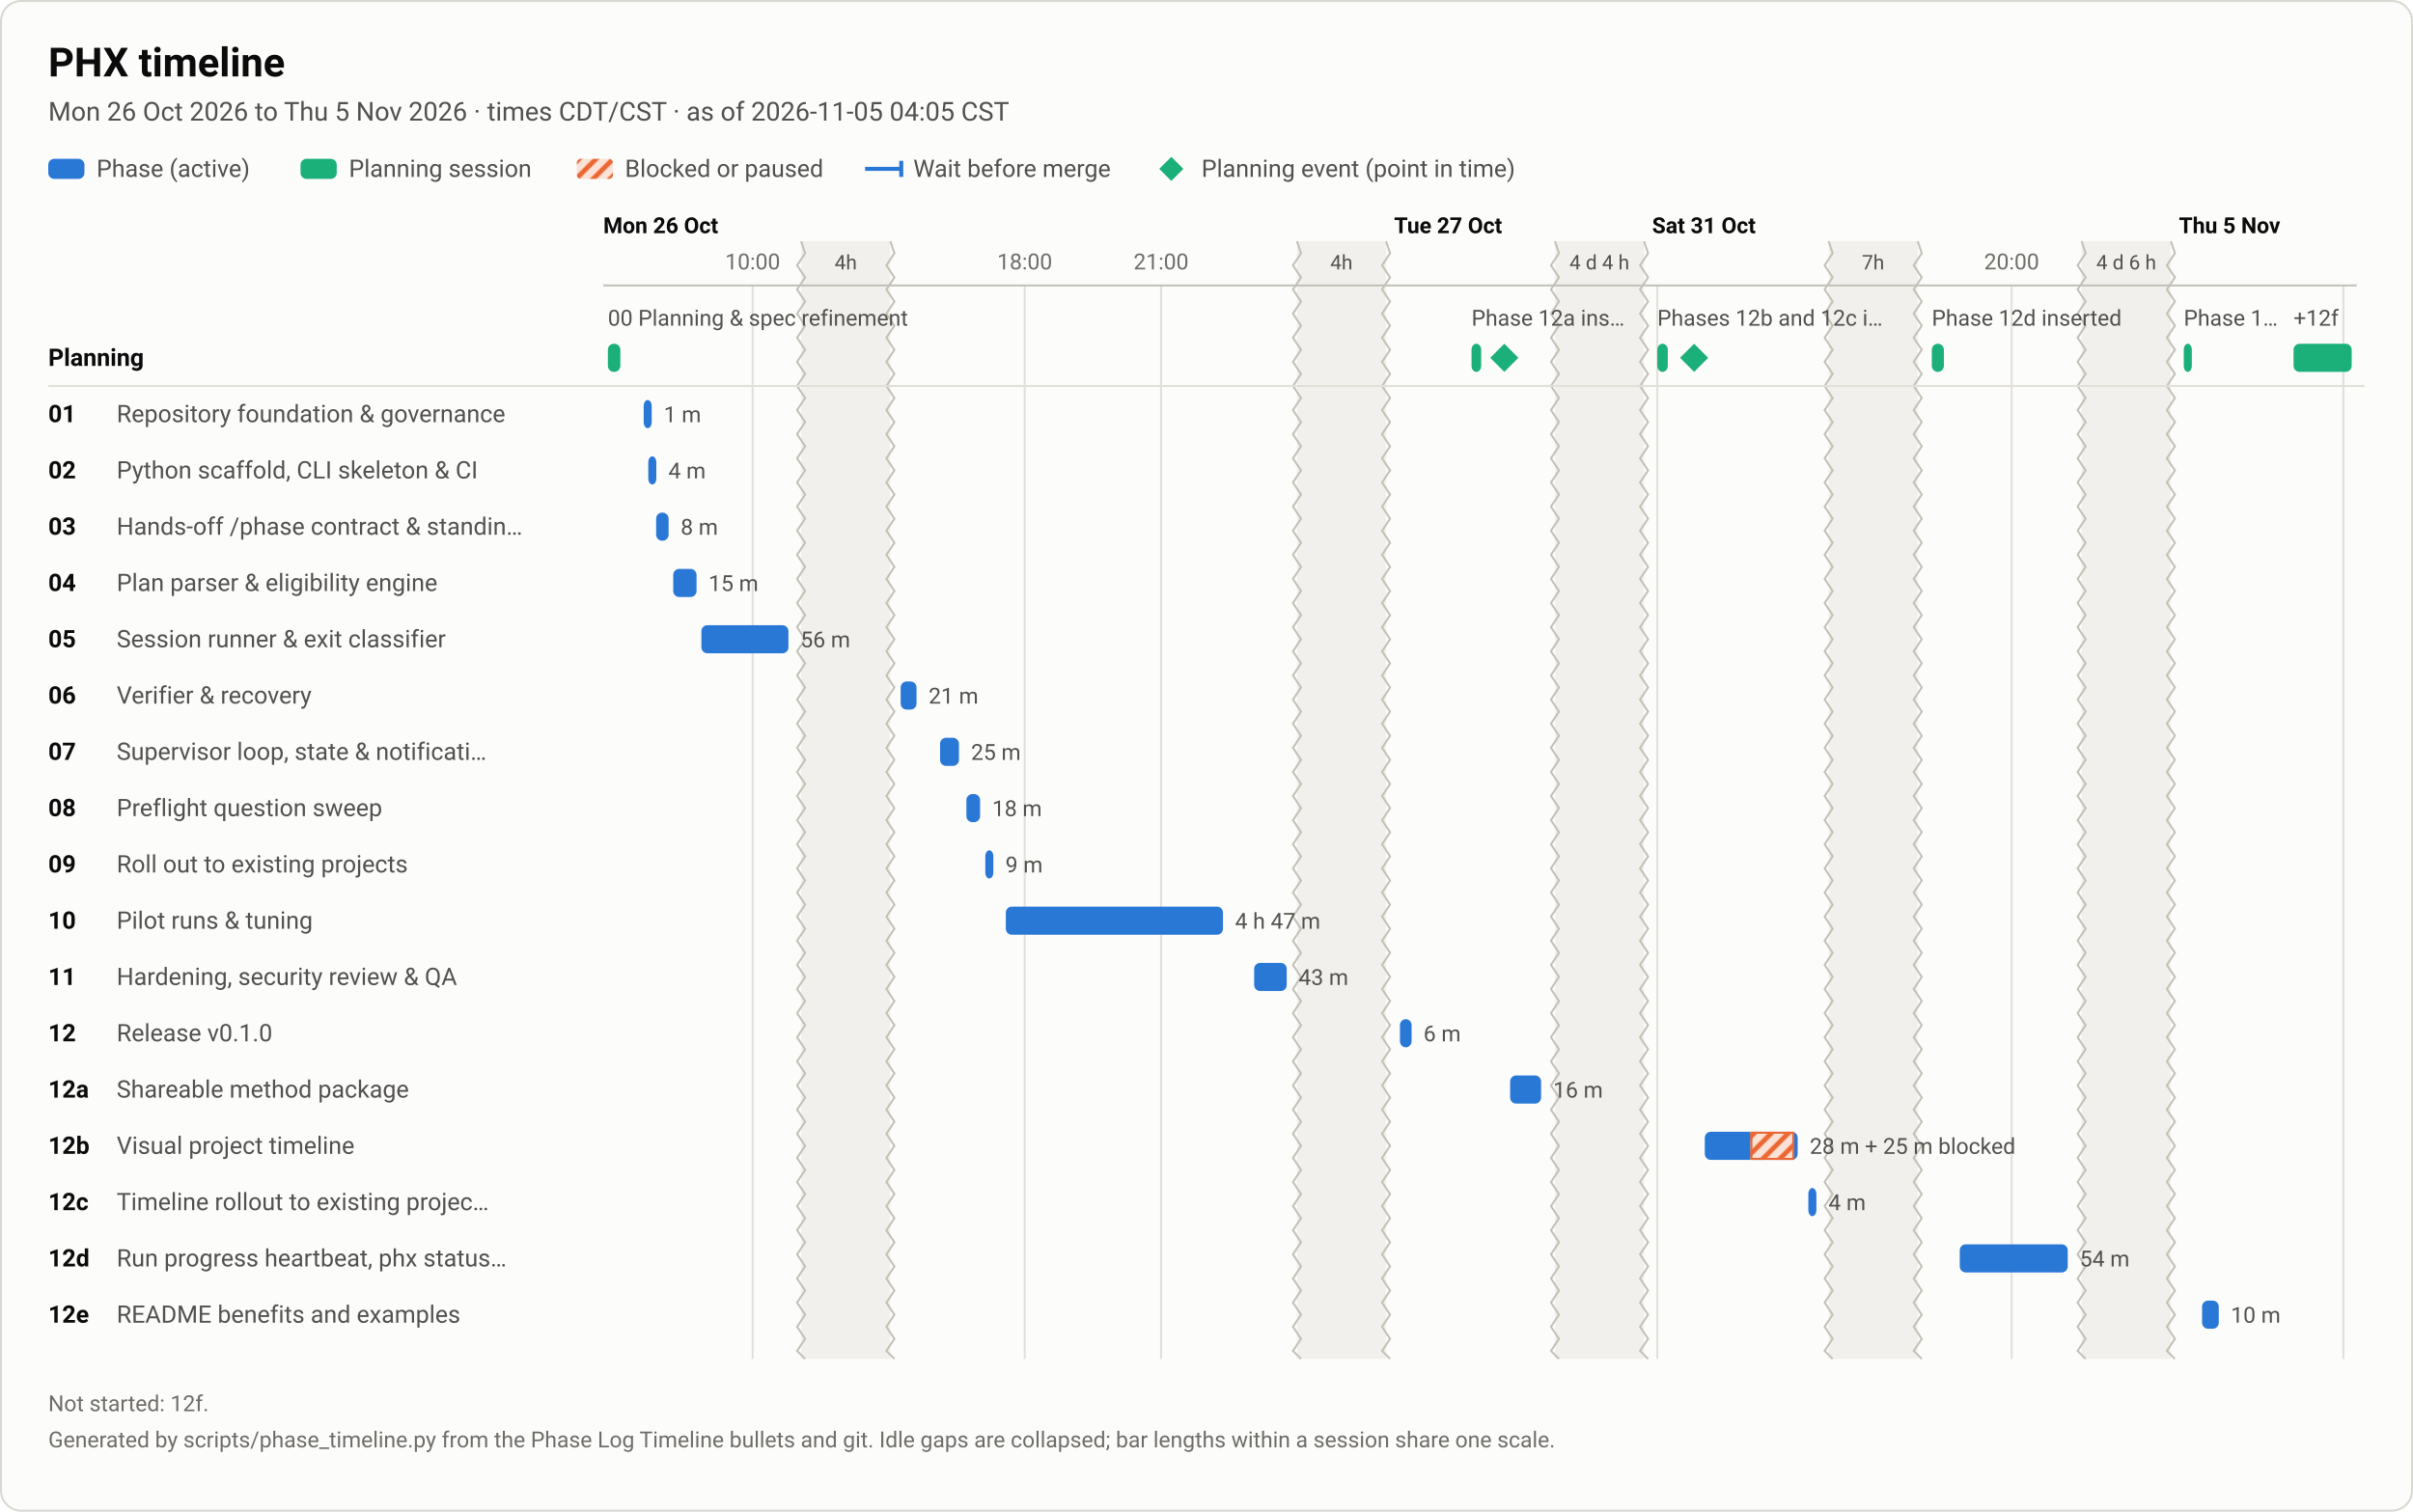
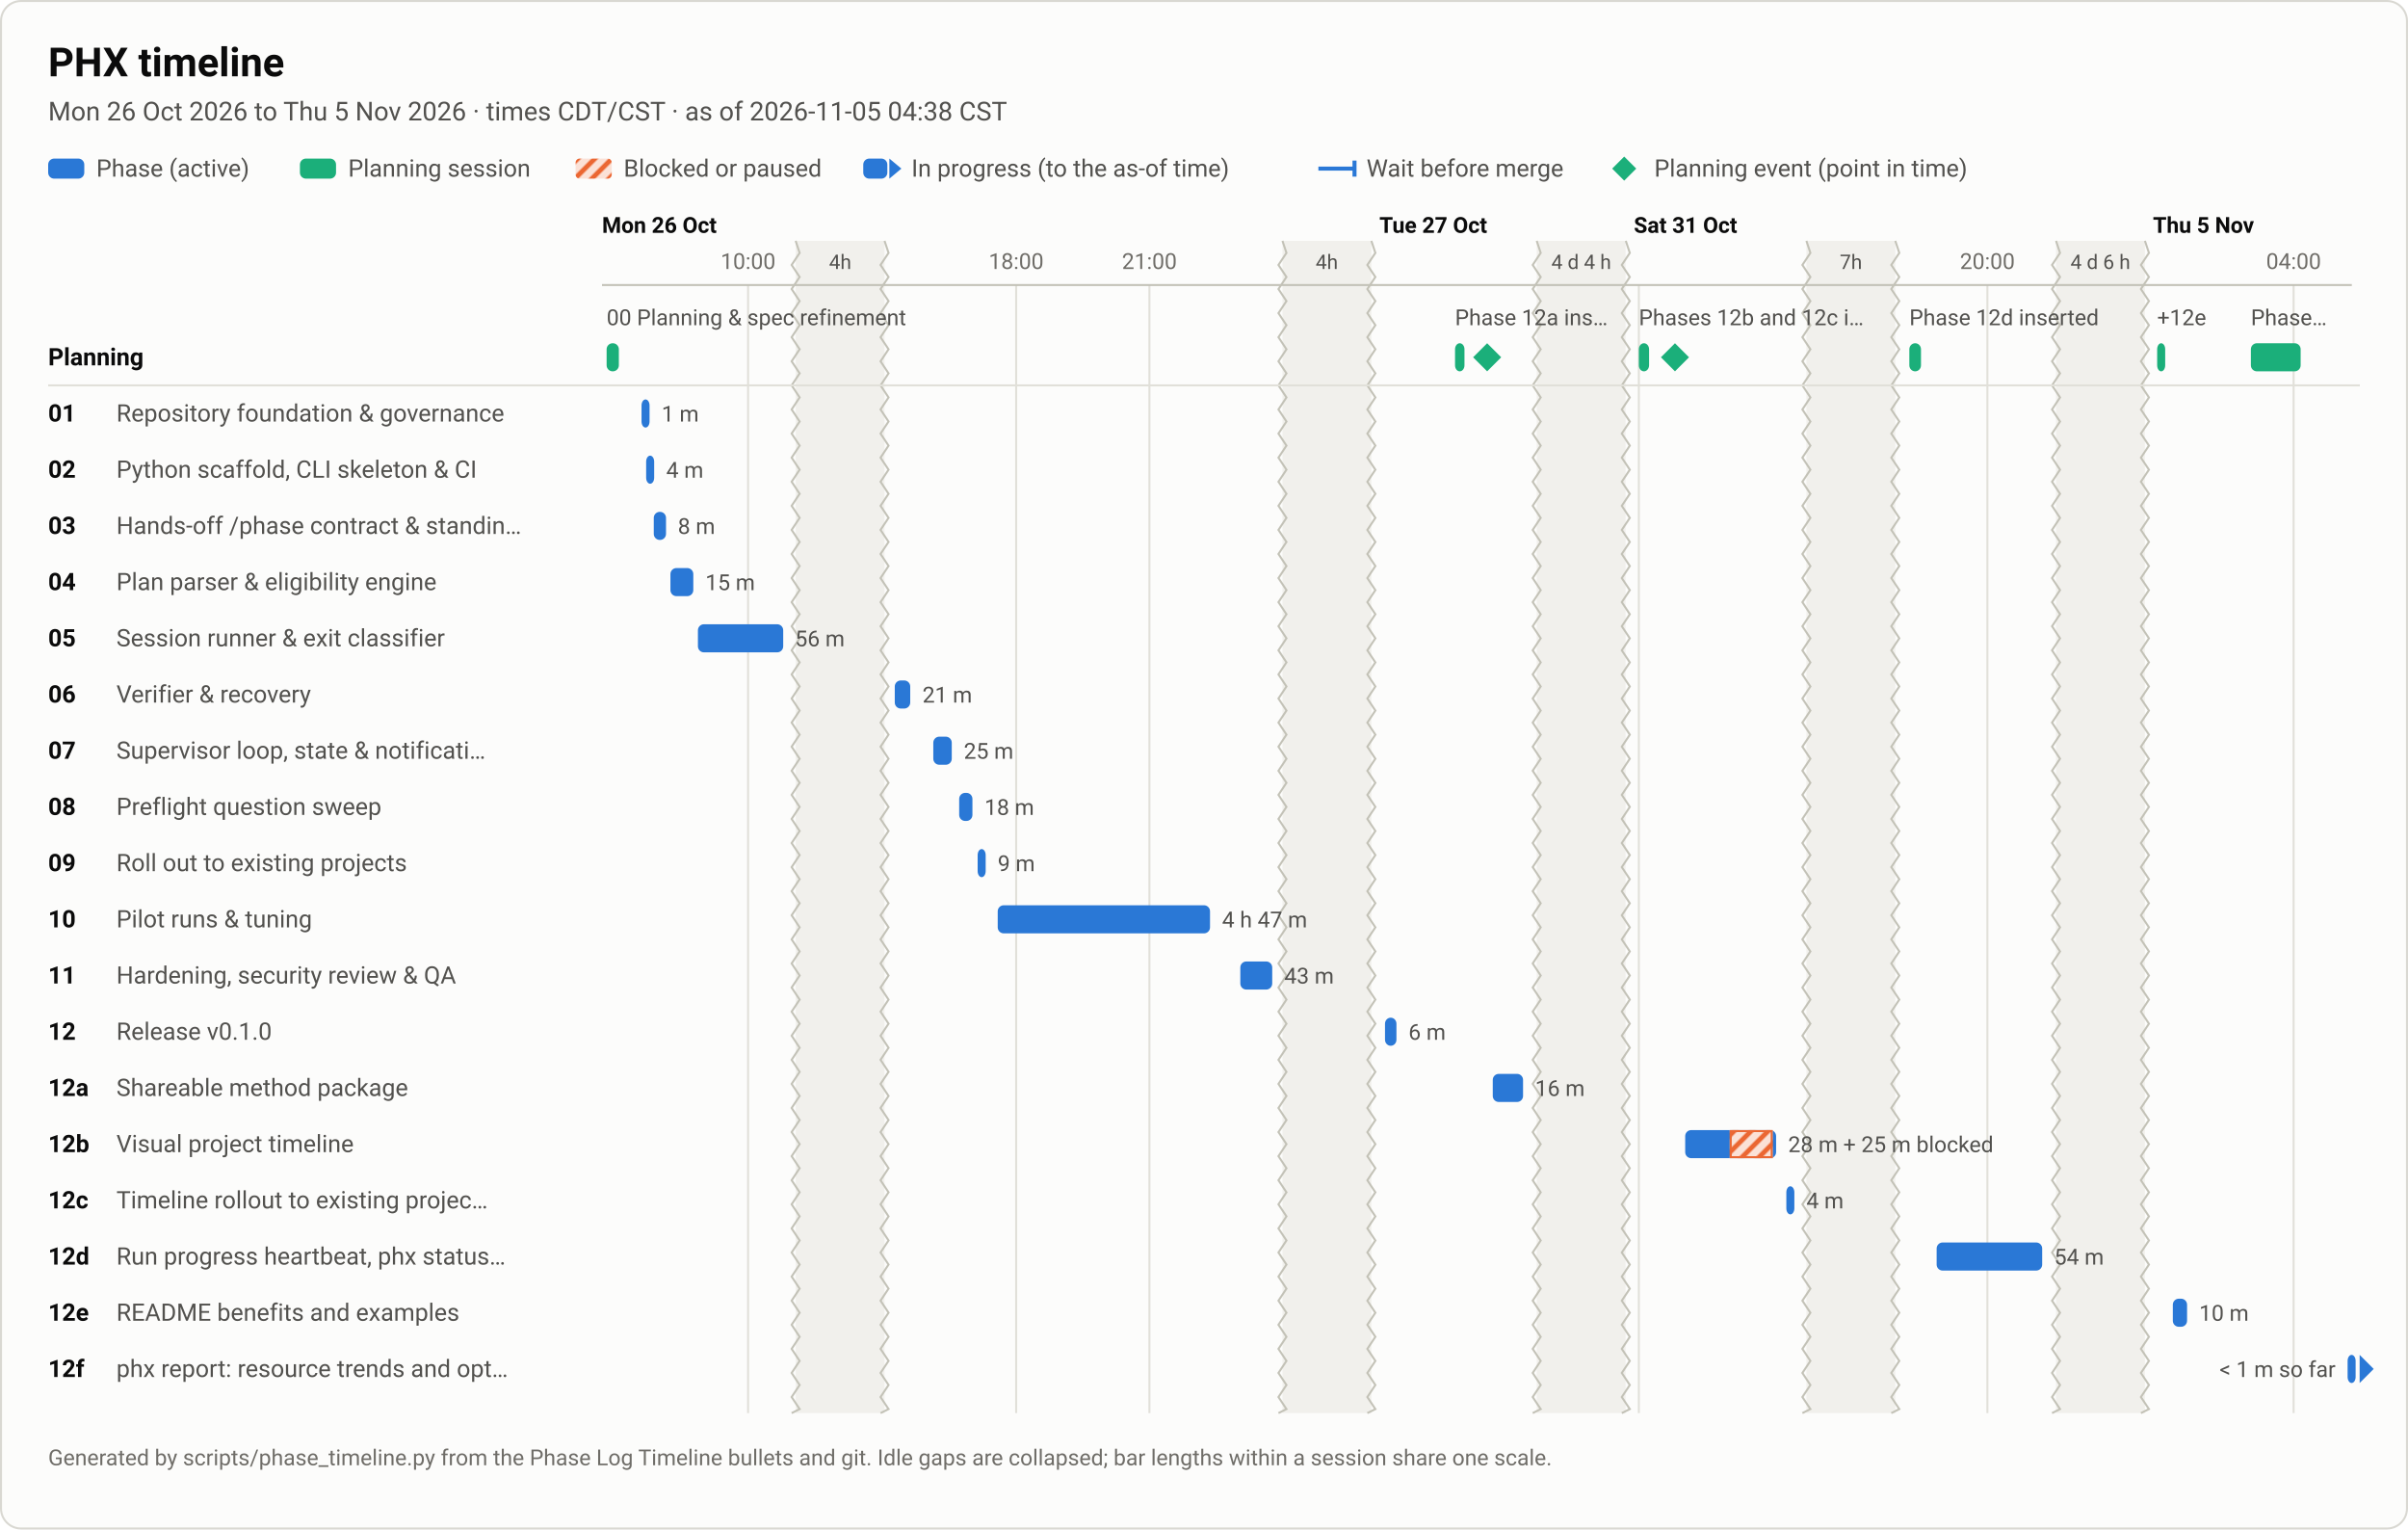
- <svg xmlns="http://www.w3.org/2000/svg" width="1200" height="752" viewBox="0 0 1200 752" role="img" aria-labelledby="tl-title tl-desc" font-family="system-ui, -apple-system, &quot;Segoe UI&quot;, Roboto, sans-serif" data-timeline-format="1">
+ <svg xmlns="http://www.w3.org/2000/svg" width="1200" height="762" viewBox="0 0 1200 762" role="img" aria-labelledby="tl-title tl-desc" font-family="system-ui, -apple-system, &quot;Segoe UI&quot;, Roboto, sans-serif" data-timeline-format="1">
  <style>.card{fill:#fcfcfb;stroke:#d9d8d2}.t1{fill:#0b0b0b}.t2{fill:#52514e}.t3{fill:#6f6d68}.grid{stroke:#e1e0d9}.axis{stroke:#c3c2b7}.brk{fill:#f1f0ec}.brke{stroke:#c3c2b7;fill:none}.ph{fill:#2a78d6}.pl{fill:#1baf7a}.tail{stroke:#2a78d6}.tailpl{stroke:#1baf7a}.hb{fill:#fbe1d6}.hl{stroke:#eb6834}.wo{stroke:#eb6834;fill:none}.ap{stroke:#0b0b0b;fill:none}.sep{stroke:#e1e0d9}text{font-variant-numeric:tabular-nums}@media (prefers-color-scheme: dark){.card{fill:#1a1a19;stroke:#3a3a37}.t1{fill:#f0efec}.t2{fill:#c3c2b7}.t3{fill:#a3a19a}.grid{stroke:#2c2c2a}.axis{stroke:#4a4a46}.brk{fill:#262624}.brke{stroke:#4a4a46;fill:none}.ph{fill:#3987e5}.pl{fill:#199e70}.tail{stroke:#3987e5}.tailpl{stroke:#199e70}.hb{fill:#4a2a1c}.hl{stroke:#d95926}.wo{stroke:#d95926;fill:none}.ap{stroke:#f0efec;fill:none}.sep{stroke:#2c2c2a}}</style>
  <defs>
    <pattern id="tl-hatch" patternUnits="userSpaceOnUse" width="6" height="6" patternTransform="rotate(45)">
      <rect class="hb" width="6" height="6" />
      <line class="hl" x1="1.5" y1="0" x2="1.5" y2="6" stroke-width="2.4" />
    </pattern>
  </defs>
-   <rect class="card" x="0.5" y="0.5" width="1199" height="751" rx="10" />
+   <rect class="card" x="0.5" y="0.5" width="1199" height="761" rx="10" />
  <text class="t1" x="24" y="38" font-size="20" font-weight="600">PHX timeline</text>
-   <text class="t2" x="24" y="60" font-size="13">Mon 26 Oct 2026 to Thu 5 Nov 2026 · times CDT/CST · as of 2026-11-05 04:05 CST</text>
+   <text class="t2" x="24" y="60" font-size="13">Mon 26 Oct 2026 to Thu 5 Nov 2026 · times CDT/CST · as of 2026-11-05 04:38 CST</text>
  <rect class="ph" x="24.0" y="79" width="18" height="10" rx="3" />
  <text class="t2" x="48" y="88" font-size="12">Phase (active)</text>
  <rect class="pl" x="149.462" y="79" width="18" height="10" rx="3" />
  <text class="t2" x="173.5" y="88" font-size="12">Planning session</text>
  <rect fill="url(#tl-hatch)" x="286.848" y="79" width="18" height="10" rx="2" />
  <text class="t2" x="310.8" y="88" font-size="12">Blocked or paused</text>
-   <line class="tail" x1="430.195" x2="448.195" y1="84" y2="84" stroke-width="2" />
-   <line class="tail" x1="448.195" x2="448.195" y1="80" y2="88" stroke-width="2" />
-   <text class="t2" x="454.2" y="88" font-size="12">Wait before merge</text>
-   <path class="pl" d="M582.5 78l6 6l-6 6l-6-6z" />
-   <text class="t2" x="597.5" y="88" font-size="12">Planning event (point in time)</text>
+   <rect class="ph" x="430.195" y="79" width="12" height="10" rx="3" />
+   <path class="ph" d="M443.2 79l6 5l-6 5z" />
+   <text class="t2" x="454.2" y="88" font-size="12">In progress (to the as-of time)</text>
+   <line class="tail" x1="657.005" x2="675.005" y1="84" y2="84" stroke-width="2" />
+   <line class="tail" x1="675.005" x2="675.005" y1="80" y2="88" stroke-width="2" />
+   <text class="t2" x="681" y="88" font-size="12">Wait before merge</text>
+   <path class="pl" d="M809.4 78l6 6l-6 6l-6-6z" />
+   <text class="t2" x="824.4" y="88" font-size="12">Planning event (point in time)</text>
  <text class="t1" x="300" y="116" font-size="11" font-weight="600">Mon 26 Oct</text>
-   <line class="grid" x1="374.3" x2="374.3" y1="142" y2="676" stroke-width="1" />
-   <text class="t3" x="374.3" y="134" font-size="11" text-anchor="middle">10:00</text>
-   <rect class="brk" x="398.4" y="120" width="44.3" height="556" />
-   <path class="brke" stroke-width="1" d="M398.4 120L400.4 126L396.4 132L400.4 138L396.4 144L400.4 150L396.4 156L400.4 162L396.4 168L400.4 174L396.4 180L400.4 186L396.4 192L400.4 198L396.4 204L400.4 210L396.4 216L400.4 222L396.4 228L400.4 234L396.4 240L400.4 246L396.4 252L400.4 258L396.4 264L400.4 270L396.4 276L400.4 282L396.4 288L400.4 294L396.4 300L400.4 306L396.4 312L400.4 318L396.4 324L400.4 330L396.4 336L400.4 342L396.4 348L400.4 354L396.4 360L400.4 366L396.4 372L400.4 378L396.4 384L400.4 390L396.4 396L400.4 402L396.4 408L400.4 414L396.4 420L400.4 426L396.4 432L400.4 438L396.4 444L400.4 450L396.4 456L400.4 462L396.4 468L400.4 474L396.4 480L400.4 486L396.4 492L400.4 498L396.4 504L400.4 510L396.4 516L400.4 522L396.4 528L400.4 534L396.4 540L400.4 546L396.4 552L400.4 558L396.4 564L400.4 570L396.4 576L400.4 582L396.4 588L400.4 594L396.4 600L400.4 606L396.4 612L400.4 618L396.4 624L400.4 630L396.4 636L400.4 642L396.4 648L400.4 654L396.4 660L400.4 666L396.4 672L400.4 676" />
-   <path class="brke" stroke-width="1" d="M442.8 120L444.8 126L440.8 132L444.8 138L440.8 144L444.8 150L440.8 156L444.8 162L440.8 168L444.8 174L440.8 180L444.8 186L440.8 192L444.8 198L440.8 204L444.8 210L440.8 216L444.8 222L440.8 228L444.8 234L440.8 240L444.8 246L440.8 252L444.8 258L440.8 264L444.8 270L440.8 276L444.8 282L440.8 288L444.8 294L440.8 300L444.8 306L440.8 312L444.8 318L440.8 324L444.8 330L440.8 336L444.8 342L440.8 348L444.8 354L440.8 360L444.8 366L440.8 372L444.8 378L440.8 384L444.8 390L440.8 396L444.8 402L440.8 408L444.8 414L440.8 420L444.8 426L440.8 432L444.8 438L440.8 444L444.8 450L440.8 456L444.8 462L440.8 468L444.8 474L440.8 480L444.8 486L440.8 492L444.8 498L440.8 504L444.8 510L440.8 516L444.8 522L440.8 528L444.8 534L440.8 540L444.8 546L440.8 552L444.8 558L440.8 564L444.8 570L440.8 576L444.8 582L440.8 588L444.8 594L440.8 600L444.8 606L440.8 612L444.8 618L440.8 624L444.8 630L440.8 636L444.8 642L440.8 648L444.8 654L440.8 660L444.8 666L440.8 672L444.8 676" />
-   <text class="t2" x="420.6" y="134" font-size="10" text-anchor="middle">4h</text>
-   <line class="grid" x1="509.6" x2="509.6" y1="142" y2="676" stroke-width="1" />
-   <text class="t3" x="509.6" y="134" font-size="11" text-anchor="middle">18:00</text>
-   <line class="grid" x1="577.4" x2="577.4" y1="142" y2="676" stroke-width="1" />
-   <text class="t3" x="577.4" y="134" font-size="11" text-anchor="middle">21:00</text>
-   <rect class="brk" x="645" y="120" width="44.3" height="556" />
-   <path class="brke" stroke-width="1" d="M645 120L647 126L643 132L647 138L643 144L647 150L643 156L647 162L643 168L647 174L643 180L647 186L643 192L647 198L643 204L647 210L643 216L647 222L643 228L647 234L643 240L647 246L643 252L647 258L643 264L647 270L643 276L647 282L643 288L647 294L643 300L647 306L643 312L647 318L643 324L647 330L643 336L647 342L643 348L647 354L643 360L647 366L643 372L647 378L643 384L647 390L643 396L647 402L643 408L647 414L643 420L647 426L643 432L647 438L643 444L647 450L643 456L647 462L643 468L647 474L643 480L647 486L643 492L647 498L643 504L647 510L643 516L647 522L643 528L647 534L643 540L647 546L643 552L647 558L643 564L647 570L643 576L647 582L643 588L647 594L643 600L647 606L643 612L647 618L643 624L647 630L643 636L647 642L643 648L647 654L643 660L647 666L643 672L647 676" />
-   <path class="brke" stroke-width="1" d="M689.3 120L691.3 126L687.3 132L691.3 138L687.3 144L691.3 150L687.3 156L691.3 162L687.3 168L691.3 174L687.3 180L691.3 186L687.3 192L691.3 198L687.3 204L691.3 210L687.3 216L691.3 222L687.3 228L691.3 234L687.3 240L691.3 246L687.3 252L691.3 258L687.3 264L691.3 270L687.3 276L691.3 282L687.3 288L691.3 294L687.3 300L691.3 306L687.3 312L691.3 318L687.3 324L691.3 330L687.3 336L691.3 342L687.3 348L691.3 354L687.3 360L691.3 366L687.3 372L691.3 378L687.3 384L691.3 390L687.3 396L691.3 402L687.3 408L691.3 414L687.3 420L691.3 426L687.3 432L691.3 438L687.3 444L691.3 450L687.3 456L691.3 462L687.3 468L691.3 474L687.3 480L691.3 486L687.3 492L691.3 498L687.3 504L691.3 510L687.3 516L691.3 522L687.3 528L691.3 534L687.3 540L691.3 546L687.3 552L691.3 558L687.3 564L691.3 570L687.3 576L691.3 582L687.3 588L691.3 594L687.3 600L691.3 606L687.3 612L691.3 618L687.3 624L691.3 630L687.3 636L691.3 642L687.3 648L691.3 654L687.3 660L691.3 666L687.3 672L691.3 676" />
-   <text class="t2" x="667.1" y="134" font-size="10" text-anchor="middle">4h</text>
-   <text class="t1" x="693.3" y="116" font-size="11" font-weight="600">Tue 27 Oct</text>
-   <rect class="brk" x="773.3" y="120" width="44.3" height="556" />
-   <path class="brke" stroke-width="1" d="M773.3 120L775.3 126L771.3 132L775.3 138L771.3 144L775.3 150L771.3 156L775.3 162L771.3 168L775.3 174L771.3 180L775.3 186L771.3 192L775.3 198L771.3 204L775.3 210L771.3 216L775.3 222L771.3 228L775.3 234L771.3 240L775.3 246L771.3 252L775.3 258L771.3 264L775.3 270L771.3 276L775.3 282L771.3 288L775.3 294L771.3 300L775.3 306L771.3 312L775.3 318L771.3 324L775.3 330L771.3 336L775.3 342L771.3 348L775.3 354L771.3 360L775.3 366L771.3 372L775.3 378L771.3 384L775.3 390L771.3 396L775.3 402L771.3 408L775.3 414L771.3 420L775.3 426L771.3 432L775.3 438L771.3 444L775.3 450L771.3 456L775.3 462L771.3 468L775.3 474L771.3 480L775.3 486L771.3 492L775.3 498L771.3 504L775.3 510L771.3 516L775.3 522L771.3 528L775.3 534L771.3 540L775.3 546L771.3 552L775.3 558L771.3 564L775.3 570L771.3 576L775.3 582L771.3 588L775.3 594L771.3 600L775.3 606L771.3 612L775.3 618L771.3 624L775.3 630L771.3 636L775.3 642L771.3 648L775.3 654L771.3 660L775.3 666L771.3 672L775.3 676" />
-   <path class="brke" stroke-width="1" d="M817.6 120L819.6 126L815.6 132L819.6 138L815.6 144L819.6 150L815.6 156L819.6 162L815.6 168L819.6 174L815.6 180L819.6 186L815.6 192L819.6 198L815.6 204L819.6 210L815.6 216L819.6 222L815.6 228L819.6 234L815.6 240L819.6 246L815.6 252L819.6 258L815.6 264L819.6 270L815.6 276L819.6 282L815.6 288L819.6 294L815.6 300L819.6 306L815.6 312L819.6 318L815.6 324L819.6 330L815.6 336L819.6 342L815.6 348L819.6 354L815.6 360L819.6 366L815.6 372L819.6 378L815.6 384L819.6 390L815.6 396L819.6 402L815.6 408L819.6 414L815.6 420L819.6 426L815.6 432L819.6 438L815.6 444L819.6 450L815.6 456L819.6 462L815.6 468L819.6 474L815.6 480L819.6 486L815.6 492L819.6 498L815.6 504L819.6 510L815.6 516L819.6 522L815.6 528L819.6 534L815.6 540L819.6 546L815.6 552L819.6 558L815.6 564L819.6 570L815.6 576L819.6 582L815.6 588L819.6 594L815.6 600L819.6 606L815.6 612L819.6 618L815.6 624L819.6 630L815.6 636L819.6 642L815.6 648L819.6 654L815.6 660L819.6 666L815.6 672L819.6 676" />
-   <text class="t2" x="795.4" y="134" font-size="10" text-anchor="middle">4 d 4 h</text>
-   <text class="t1" x="821.6" y="116" font-size="11" font-weight="600">Sat 31 Oct</text>
-   <line class="grid" x1="824.2" x2="824.2" y1="142" y2="676" stroke-width="1" />
-   <rect class="brk" x="909.4" y="120" width="44.3" height="556" />
-   <path class="brke" stroke-width="1" d="M909.4 120L911.4 126L907.4 132L911.4 138L907.4 144L911.4 150L907.4 156L911.4 162L907.4 168L911.4 174L907.4 180L911.4 186L907.4 192L911.4 198L907.4 204L911.4 210L907.4 216L911.4 222L907.4 228L911.4 234L907.4 240L911.4 246L907.4 252L911.4 258L907.4 264L911.4 270L907.4 276L911.4 282L907.4 288L911.4 294L907.4 300L911.4 306L907.4 312L911.4 318L907.4 324L911.4 330L907.4 336L911.4 342L907.4 348L911.4 354L907.4 360L911.4 366L907.4 372L911.4 378L907.4 384L911.4 390L907.4 396L911.4 402L907.4 408L911.4 414L907.4 420L911.4 426L907.4 432L911.4 438L907.4 444L911.4 450L907.4 456L911.4 462L907.4 468L911.4 474L907.4 480L911.4 486L907.4 492L911.4 498L907.4 504L911.4 510L907.4 516L911.4 522L907.4 528L911.4 534L907.4 540L911.4 546L907.4 552L911.4 558L907.4 564L911.4 570L907.4 576L911.4 582L907.4 588L911.4 594L907.4 600L911.4 606L907.4 612L911.4 618L907.4 624L911.4 630L907.4 636L911.4 642L907.4 648L911.4 654L907.4 660L911.4 666L907.4 672L911.4 676" />
-   <path class="brke" stroke-width="1" d="M953.7 120L955.7 126L951.7 132L955.7 138L951.7 144L955.7 150L951.7 156L955.7 162L951.7 168L955.7 174L951.7 180L955.7 186L951.7 192L955.7 198L951.7 204L955.7 210L951.7 216L955.7 222L951.7 228L955.7 234L951.7 240L955.7 246L951.7 252L955.7 258L951.7 264L955.7 270L951.7 276L955.7 282L951.7 288L955.7 294L951.7 300L955.7 306L951.7 312L955.7 318L951.7 324L955.7 330L951.7 336L955.7 342L951.7 348L955.7 354L951.7 360L955.7 366L951.7 372L955.7 378L951.7 384L955.7 390L951.7 396L955.7 402L951.7 408L955.7 414L951.7 420L955.7 426L951.7 432L955.7 438L951.7 444L955.7 450L951.7 456L955.7 462L951.7 468L955.7 474L951.7 480L955.7 486L951.7 492L955.7 498L951.7 504L955.7 510L951.7 516L955.7 522L951.7 528L955.7 534L951.7 540L955.7 546L951.7 552L955.7 558L951.7 564L955.7 570L951.7 576L955.7 582L951.7 588L955.7 594L951.7 600L955.7 606L951.7 612L955.7 618L951.7 624L955.7 630L951.7 636L955.7 642L951.7 648L955.7 654L951.7 660L955.7 666L951.7 672L955.7 676" />
-   <text class="t2" x="931.5" y="134" font-size="10" text-anchor="middle">7h</text>
-   <line class="grid" x1="1000.4" x2="1000.4" y1="142" y2="676" stroke-width="1" />
-   <text class="t3" x="1000.4" y="134" font-size="11" text-anchor="middle">20:00</text>
-   <rect class="brk" x="1035.2" y="120" width="44.3" height="556" />
-   <path class="brke" stroke-width="1" d="M1035.2 120L1037.2 126L1033.2 132L1037.2 138L1033.2 144L1037.2 150L1033.2 156L1037.2 162L1033.2 168L1037.2 174L1033.2 180L1037.2 186L1033.2 192L1037.2 198L1033.2 204L1037.2 210L1033.2 216L1037.2 222L1033.2 228L1037.2 234L1033.2 240L1037.2 246L1033.2 252L1037.2 258L1033.2 264L1037.2 270L1033.2 276L1037.2 282L1033.2 288L1037.2 294L1033.2 300L1037.2 306L1033.2 312L1037.2 318L1033.2 324L1037.2 330L1033.2 336L1037.2 342L1033.2 348L1037.2 354L1033.2 360L1037.2 366L1033.2 372L1037.2 378L1033.2 384L1037.2 390L1033.2 396L1037.2 402L1033.2 408L1037.2 414L1033.2 420L1037.2 426L1033.2 432L1037.2 438L1033.2 444L1037.2 450L1033.2 456L1037.2 462L1033.2 468L1037.2 474L1033.2 480L1037.2 486L1033.2 492L1037.2 498L1033.2 504L1037.2 510L1033.2 516L1037.2 522L1033.2 528L1037.2 534L1033.2 540L1037.2 546L1033.2 552L1037.2 558L1033.2 564L1037.2 570L1033.2 576L1037.2 582L1033.2 588L1037.2 594L1033.2 600L1037.2 606L1033.2 612L1037.2 618L1033.2 624L1037.2 630L1033.2 636L1037.2 642L1033.2 648L1037.2 654L1033.2 660L1037.2 666L1033.2 672L1037.2 676" />
-   <path class="brke" stroke-width="1" d="M1079.6 120L1081.6 126L1077.6 132L1081.6 138L1077.6 144L1081.6 150L1077.6 156L1081.6 162L1077.6 168L1081.6 174L1077.6 180L1081.6 186L1077.6 192L1081.6 198L1077.6 204L1081.6 210L1077.6 216L1081.6 222L1077.6 228L1081.6 234L1077.6 240L1081.6 246L1077.6 252L1081.6 258L1077.6 264L1081.6 270L1077.6 276L1081.6 282L1077.6 288L1081.6 294L1077.6 300L1081.6 306L1077.6 312L1081.6 318L1077.6 324L1081.6 330L1077.6 336L1081.6 342L1077.6 348L1081.6 354L1077.6 360L1081.6 366L1077.6 372L1081.6 378L1077.6 384L1081.6 390L1077.6 396L1081.6 402L1077.6 408L1081.6 414L1077.6 420L1081.6 426L1077.6 432L1081.6 438L1077.6 444L1081.6 450L1077.6 456L1081.6 462L1077.6 468L1081.6 474L1077.6 480L1081.6 486L1077.6 492L1081.6 498L1077.6 504L1081.6 510L1077.6 516L1081.6 522L1077.6 528L1081.6 534L1077.6 540L1081.6 546L1077.6 552L1081.6 558L1077.6 564L1081.6 570L1077.6 576L1081.6 582L1077.6 588L1081.6 594L1077.6 600L1081.6 606L1077.6 612L1081.6 618L1077.6 624L1081.6 630L1077.6 636L1081.6 642L1077.6 648L1081.6 654L1077.6 660L1081.6 666L1077.6 672L1081.6 676" />
-   <text class="t2" x="1057.4" y="134" font-size="10" text-anchor="middle">4 d 6 h</text>
-   <text class="t1" x="1083.6" y="116" font-size="11" font-weight="600">Thu 5 Nov</text>
-   <line class="grid" x1="1165.4" x2="1165.4" y1="142" y2="676" stroke-width="1" />
+   <line class="grid" x1="372.8" x2="372.8" y1="142" y2="704" stroke-width="1" />
+   <text class="t3" x="372.8" y="134" font-size="11" text-anchor="middle">10:00</text>
+   <rect class="brk" x="396.5" y="120" width="44.3" height="584" />
+   <path class="brke" stroke-width="1" d="M396.5 120L398.5 126L394.5 132L398.5 138L394.5 144L398.5 150L394.5 156L398.5 162L394.5 168L398.5 174L394.5 180L398.5 186L394.5 192L398.5 198L394.5 204L398.5 210L394.5 216L398.5 222L394.5 228L398.5 234L394.5 240L398.5 246L394.5 252L398.5 258L394.5 264L398.5 270L394.5 276L398.5 282L394.5 288L398.5 294L394.5 300L398.5 306L394.5 312L398.5 318L394.5 324L398.5 330L394.5 336L398.5 342L394.5 348L398.5 354L394.5 360L398.5 366L394.5 372L398.5 378L394.5 384L398.5 390L394.5 396L398.5 402L394.5 408L398.5 414L394.5 420L398.5 426L394.5 432L398.5 438L394.5 444L398.5 450L394.5 456L398.5 462L394.5 468L398.5 474L394.5 480L398.5 486L394.5 492L398.5 498L394.5 504L398.5 510L394.5 516L398.5 522L394.5 528L398.5 534L394.5 540L398.5 546L394.5 552L398.5 558L394.5 564L398.5 570L394.5 576L398.5 582L394.5 588L398.5 594L394.5 600L398.5 606L394.5 612L398.5 618L394.5 624L398.5 630L394.5 636L398.5 642L394.5 648L398.5 654L394.5 660L398.5 666L394.5 672L398.5 678L394.5 684L398.5 690L394.5 696L398.5 702L394.5 704" />
+   <path class="brke" stroke-width="1" d="M440.8 120L442.8 126L438.8 132L442.8 138L438.8 144L442.8 150L438.8 156L442.8 162L438.8 168L442.8 174L438.8 180L442.8 186L438.8 192L442.8 198L438.8 204L442.8 210L438.8 216L442.8 222L438.8 228L442.8 234L438.8 240L442.8 246L438.8 252L442.8 258L438.8 264L442.8 270L438.8 276L442.8 282L438.8 288L442.8 294L438.8 300L442.8 306L438.8 312L442.8 318L438.8 324L442.8 330L438.8 336L442.8 342L438.8 348L442.8 354L438.8 360L442.8 366L438.8 372L442.8 378L438.8 384L442.8 390L438.8 396L442.8 402L438.8 408L442.8 414L438.8 420L442.8 426L438.8 432L442.8 438L438.8 444L442.8 450L438.8 456L442.8 462L438.8 468L442.8 474L438.8 480L442.8 486L438.8 492L442.8 498L438.8 504L442.8 510L438.8 516L442.8 522L438.8 528L442.8 534L438.8 540L442.8 546L438.8 552L442.8 558L438.8 564L442.8 570L438.8 576L442.8 582L438.8 588L442.8 594L438.8 600L442.8 606L438.8 612L442.8 618L438.8 624L442.8 630L438.8 636L442.8 642L438.8 648L442.8 654L438.8 660L442.8 666L438.8 672L442.8 678L438.8 684L442.8 690L438.8 696L442.8 702L438.8 704" />
+   <text class="t2" x="418.7" y="134" font-size="10" text-anchor="middle">4h</text>
+   <line class="grid" x1="506.4" x2="506.4" y1="142" y2="704" stroke-width="1" />
+   <text class="t3" x="506.4" y="134" font-size="11" text-anchor="middle">18:00</text>
+   <line class="grid" x1="572.8" x2="572.8" y1="142" y2="704" stroke-width="1" />
+   <text class="t3" x="572.8" y="134" font-size="11" text-anchor="middle">21:00</text>
+   <rect class="brk" x="639.1" y="120" width="44.3" height="584" />
+   <path class="brke" stroke-width="1" d="M639.1 120L641.1 126L637.1 132L641.1 138L637.1 144L641.1 150L637.1 156L641.1 162L637.1 168L641.1 174L637.1 180L641.1 186L637.1 192L641.1 198L637.1 204L641.1 210L637.1 216L641.1 222L637.1 228L641.1 234L637.1 240L641.1 246L637.1 252L641.1 258L637.1 264L641.1 270L637.1 276L641.1 282L637.1 288L641.1 294L637.1 300L641.1 306L637.1 312L641.1 318L637.1 324L641.1 330L637.1 336L641.1 342L637.1 348L641.1 354L637.1 360L641.1 366L637.1 372L641.1 378L637.1 384L641.1 390L637.1 396L641.1 402L637.1 408L641.1 414L637.1 420L641.1 426L637.1 432L641.1 438L637.1 444L641.1 450L637.1 456L641.1 462L637.1 468L641.1 474L637.1 480L641.1 486L637.1 492L641.1 498L637.1 504L641.1 510L637.1 516L641.1 522L637.1 528L641.1 534L637.1 540L641.1 546L637.1 552L641.1 558L637.1 564L641.1 570L637.1 576L641.1 582L637.1 588L641.1 594L637.1 600L641.1 606L637.1 612L641.1 618L637.1 624L641.1 630L637.1 636L641.1 642L637.1 648L641.1 654L637.1 660L641.1 666L637.1 672L641.1 678L637.1 684L641.1 690L637.1 696L641.1 702L637.1 704" />
+   <path class="brke" stroke-width="1" d="M683.4 120L685.4 126L681.4 132L685.4 138L681.4 144L685.4 150L681.4 156L685.4 162L681.4 168L685.4 174L681.4 180L685.4 186L681.4 192L685.4 198L681.4 204L685.4 210L681.4 216L685.4 222L681.4 228L685.4 234L681.4 240L685.4 246L681.4 252L685.4 258L681.4 264L685.4 270L681.4 276L685.4 282L681.4 288L685.4 294L681.4 300L685.4 306L681.4 312L685.4 318L681.4 324L685.4 330L681.4 336L685.4 342L681.4 348L685.4 354L681.4 360L685.4 366L681.4 372L685.4 378L681.4 384L685.4 390L681.4 396L685.4 402L681.4 408L685.4 414L681.4 420L685.4 426L681.4 432L685.4 438L681.4 444L685.4 450L681.4 456L685.4 462L681.4 468L685.4 474L681.4 480L685.4 486L681.4 492L685.4 498L681.4 504L685.4 510L681.4 516L685.4 522L681.4 528L685.4 534L681.4 540L685.4 546L681.4 552L685.4 558L681.4 564L685.4 570L681.4 576L685.4 582L681.4 588L685.4 594L681.4 600L685.4 606L681.4 612L685.4 618L681.4 624L685.4 630L681.4 636L685.4 642L681.4 648L685.4 654L681.4 660L685.4 666L681.4 672L685.4 678L681.4 684L685.4 690L681.4 696L685.4 702L681.4 704" />
+   <text class="t2" x="661.2" y="134" font-size="10" text-anchor="middle">4h</text>
+   <text class="t1" x="687.4" y="116" font-size="11" font-weight="600">Tue 27 Oct</text>
+   <rect class="brk" x="765.8" y="120" width="44.3" height="584" />
+   <path class="brke" stroke-width="1" d="M765.8 120L767.8 126L763.8 132L767.8 138L763.8 144L767.8 150L763.8 156L767.8 162L763.8 168L767.8 174L763.8 180L767.8 186L763.8 192L767.8 198L763.8 204L767.8 210L763.8 216L767.8 222L763.8 228L767.8 234L763.8 240L767.8 246L763.8 252L767.8 258L763.8 264L767.8 270L763.8 276L767.8 282L763.8 288L767.8 294L763.8 300L767.8 306L763.8 312L767.8 318L763.8 324L767.8 330L763.8 336L767.8 342L763.8 348L767.8 354L763.8 360L767.8 366L763.8 372L767.8 378L763.8 384L767.8 390L763.8 396L767.8 402L763.8 408L767.8 414L763.8 420L767.8 426L763.8 432L767.8 438L763.8 444L767.8 450L763.8 456L767.8 462L763.8 468L767.8 474L763.8 480L767.8 486L763.8 492L767.8 498L763.8 504L767.8 510L763.8 516L767.8 522L763.8 528L767.8 534L763.8 540L767.8 546L763.8 552L767.8 558L763.8 564L767.8 570L763.8 576L767.8 582L763.8 588L767.8 594L763.8 600L767.8 606L763.8 612L767.8 618L763.8 624L767.8 630L763.8 636L767.8 642L763.8 648L767.8 654L763.8 660L767.8 666L763.8 672L767.8 678L763.8 684L767.8 690L763.8 696L767.8 702L763.8 704" />
+   <path class="brke" stroke-width="1" d="M810.2 120L812.2 126L808.2 132L812.2 138L808.2 144L812.2 150L808.2 156L812.2 162L808.2 168L812.2 174L808.2 180L812.2 186L808.2 192L812.2 198L808.2 204L812.2 210L808.2 216L812.2 222L808.2 228L812.2 234L808.2 240L812.2 246L808.2 252L812.2 258L808.2 264L812.2 270L808.2 276L812.2 282L808.2 288L812.2 294L808.2 300L812.2 306L808.2 312L812.2 318L808.2 324L812.2 330L808.2 336L812.2 342L808.2 348L812.2 354L808.2 360L812.2 366L808.2 372L812.2 378L808.2 384L812.2 390L808.2 396L812.2 402L808.2 408L812.2 414L808.2 420L812.2 426L808.2 432L812.2 438L808.2 444L812.2 450L808.2 456L812.2 462L808.2 468L812.2 474L808.2 480L812.2 486L808.2 492L812.2 498L808.2 504L812.2 510L808.2 516L812.2 522L808.2 528L812.2 534L808.2 540L812.2 546L808.2 552L812.2 558L808.2 564L812.2 570L808.2 576L812.2 582L808.2 588L812.2 594L808.2 600L812.2 606L808.2 612L812.2 618L808.2 624L812.2 630L808.2 636L812.2 642L808.2 648L812.2 654L808.2 660L812.2 666L808.2 672L812.2 678L808.2 684L812.2 690L808.2 696L812.2 702L808.2 704" />
+   <text class="t2" x="788" y="134" font-size="10" text-anchor="middle">4 d 4 h</text>
+   <text class="t1" x="814.2" y="116" font-size="11" font-weight="600">Sat 31 Oct</text>
+   <line class="grid" x1="816.7" x2="816.7" y1="142" y2="704" stroke-width="1" />
+   <rect class="brk" x="900.2" y="120" width="44.3" height="584" />
+   <path class="brke" stroke-width="1" d="M900.2 120L902.2 126L898.2 132L902.2 138L898.2 144L902.2 150L898.2 156L902.2 162L898.2 168L902.2 174L898.2 180L902.2 186L898.2 192L902.2 198L898.2 204L902.2 210L898.2 216L902.2 222L898.2 228L902.2 234L898.2 240L902.2 246L898.2 252L902.2 258L898.2 264L902.2 270L898.2 276L902.2 282L898.2 288L902.2 294L898.2 300L902.2 306L898.2 312L902.2 318L898.2 324L902.2 330L898.2 336L902.2 342L898.2 348L902.2 354L898.2 360L902.2 366L898.2 372L902.2 378L898.2 384L902.2 390L898.2 396L902.2 402L898.2 408L902.2 414L898.2 420L902.2 426L898.2 432L902.2 438L898.2 444L902.2 450L898.2 456L902.2 462L898.2 468L902.2 474L898.2 480L902.2 486L898.2 492L902.2 498L898.2 504L902.2 510L898.2 516L902.2 522L898.2 528L902.2 534L898.2 540L902.2 546L898.2 552L902.2 558L898.2 564L902.2 570L898.2 576L902.2 582L898.2 588L902.2 594L898.2 600L902.2 606L898.2 612L902.2 618L898.2 624L902.2 630L898.2 636L902.2 642L898.2 648L902.2 654L898.2 660L902.2 666L898.2 672L902.2 678L898.2 684L902.2 690L898.2 696L902.2 702L898.2 704" />
+   <path class="brke" stroke-width="1" d="M944.5 120L946.5 126L942.5 132L946.5 138L942.5 144L946.5 150L942.5 156L946.5 162L942.5 168L946.5 174L942.5 180L946.5 186L942.5 192L946.5 198L942.5 204L946.5 210L942.5 216L946.5 222L942.5 228L946.5 234L942.5 240L946.5 246L942.5 252L946.5 258L942.5 264L946.5 270L942.5 276L946.5 282L942.5 288L946.5 294L942.5 300L946.5 306L942.5 312L946.5 318L942.5 324L946.5 330L942.5 336L946.5 342L942.5 348L946.5 354L942.5 360L946.5 366L942.5 372L946.5 378L942.5 384L946.5 390L942.5 396L946.5 402L942.5 408L946.5 414L942.5 420L946.5 426L942.5 432L946.5 438L942.5 444L946.5 450L942.5 456L946.5 462L942.5 468L946.5 474L942.5 480L946.5 486L942.5 492L946.5 498L942.5 504L946.5 510L942.5 516L946.5 522L942.5 528L946.5 534L942.5 540L946.5 546L942.5 552L946.5 558L942.5 564L946.5 570L942.5 576L946.5 582L942.5 588L946.5 594L942.5 600L946.5 606L942.5 612L946.5 618L942.5 624L946.5 630L942.5 636L946.5 642L942.5 648L946.5 654L942.5 660L946.5 666L942.5 672L946.5 678L942.5 684L946.5 690L942.5 696L946.5 702L942.5 704" />
+   <text class="t2" x="922.4" y="134" font-size="10" text-anchor="middle">7h</text>
+   <line class="grid" x1="990.4" x2="990.4" y1="142" y2="704" stroke-width="1" />
+   <text class="t3" x="990.4" y="134" font-size="11" text-anchor="middle">20:00</text>
+   <rect class="brk" x="1024.6" y="120" width="44.3" height="584" />
+   <path class="brke" stroke-width="1" d="M1024.6 120L1026.6 126L1022.6 132L1026.6 138L1022.6 144L1026.6 150L1022.6 156L1026.6 162L1022.6 168L1026.6 174L1022.6 180L1026.6 186L1022.6 192L1026.6 198L1022.6 204L1026.6 210L1022.6 216L1026.6 222L1022.6 228L1026.6 234L1022.6 240L1026.6 246L1022.6 252L1026.6 258L1022.6 264L1026.6 270L1022.6 276L1026.6 282L1022.6 288L1026.6 294L1022.6 300L1026.6 306L1022.6 312L1026.6 318L1022.6 324L1026.6 330L1022.6 336L1026.6 342L1022.6 348L1026.6 354L1022.6 360L1026.6 366L1022.6 372L1026.6 378L1022.6 384L1026.6 390L1022.6 396L1026.6 402L1022.6 408L1026.6 414L1022.6 420L1026.6 426L1022.6 432L1026.6 438L1022.6 444L1026.6 450L1022.6 456L1026.6 462L1022.6 468L1026.6 474L1022.6 480L1026.6 486L1022.6 492L1026.6 498L1022.6 504L1026.6 510L1022.6 516L1026.6 522L1022.6 528L1026.6 534L1022.6 540L1026.6 546L1022.6 552L1026.6 558L1022.6 564L1026.6 570L1022.6 576L1026.6 582L1022.6 588L1026.6 594L1022.6 600L1026.6 606L1022.6 612L1026.6 618L1022.6 624L1026.6 630L1022.6 636L1026.6 642L1022.6 648L1026.6 654L1022.6 660L1026.6 666L1022.6 672L1026.6 678L1022.6 684L1026.6 690L1022.6 696L1026.6 702L1022.6 704" />
+   <path class="brke" stroke-width="1" d="M1068.9 120L1070.9 126L1066.9 132L1070.9 138L1066.9 144L1070.9 150L1066.9 156L1070.9 162L1066.9 168L1070.9 174L1066.9 180L1070.9 186L1066.9 192L1070.9 198L1066.9 204L1070.9 210L1066.9 216L1070.9 222L1066.9 228L1070.9 234L1066.9 240L1070.9 246L1066.9 252L1070.9 258L1066.9 264L1070.9 270L1066.9 276L1070.9 282L1066.9 288L1070.9 294L1066.9 300L1070.9 306L1066.9 312L1070.9 318L1066.9 324L1070.9 330L1066.9 336L1070.9 342L1066.9 348L1070.9 354L1066.9 360L1070.9 366L1066.9 372L1070.9 378L1066.9 384L1070.9 390L1066.9 396L1070.9 402L1066.9 408L1070.9 414L1066.9 420L1070.9 426L1066.9 432L1070.9 438L1066.9 444L1070.9 450L1066.9 456L1070.9 462L1066.9 468L1070.9 474L1066.9 480L1070.9 486L1066.9 492L1070.9 498L1066.9 504L1070.9 510L1066.9 516L1070.9 522L1066.9 528L1070.9 534L1066.9 540L1070.9 546L1066.9 552L1070.9 558L1066.9 564L1070.9 570L1066.9 576L1070.9 582L1066.9 588L1070.9 594L1066.9 600L1070.9 606L1066.9 612L1070.9 618L1066.9 624L1070.9 630L1066.9 636L1070.9 642L1066.9 648L1070.9 654L1066.9 660L1070.9 666L1066.9 672L1070.9 678L1066.9 684L1070.9 690L1066.9 696L1070.9 702L1066.9 704" />
+   <text class="t2" x="1046.7" y="134" font-size="10" text-anchor="middle">4 d 6 h</text>
+   <text class="t1" x="1072.9" y="116" font-size="11" font-weight="600">Thu 5 Nov</text>
+   <line class="grid" x1="1143" x2="1143" y1="142" y2="704" stroke-width="1" />
+   <text class="t3" x="1143" y="134" font-size="11" text-anchor="middle">04:00</text>
  <line class="axis" x1="300" x2="1172" y1="142" y2="142" stroke-width="1" />
  <text class="t1" x="24" y="182" font-size="12" font-weight="600">Planning</text>
  <g id="tl-p00">
-     <rect class="pl" x="302.3" y="171" width="6.2" height="14" rx="3" />
+     <rect class="pl" x="302.3" y="171" width="6.1" height="14" rx="3" />
  </g>
  <text class="t2" x="302.3" y="162" font-size="11">00 Planning &amp; spec refinement</text>
  <g id="tl-plan1">
-     <rect class="pl" x="731.8" y="171" width="4.8" height="14" rx="3" />
-   </g>
-   <text class="t2" x="731.8" y="162" font-size="11">Phase 12a ins…</text>
+     <rect class="pl" x="725.1" y="171" width="4.7" height="14" rx="3" />
+   </g>
+   <text class="t2" x="725.1" y="162" font-size="11">Phase 12a ins…</text>
  <g id="tl-pf-064a25a">
-     <path class="pl" d="M748.1 171l7 7l-7 7l-7-7z" />
+     <path class="pl" d="M741.1 171l7 7l-7 7l-7-7z" />
  </g>
  <g id="tl-plan2">
-     <rect class="pl" x="824.2" y="171" width="5.2" height="14" rx="3" />
-   </g>
-   <text class="t2" x="824.2" y="162" font-size="11">Phases 12b and 12c i…</text>
+     <rect class="pl" x="816.7" y="171" width="5.1" height="14" rx="3" />
+   </g>
+   <text class="t2" x="816.7" y="162" font-size="11">Phases 12b and 12c i…</text>
  <g id="tl-pf-e4af278">
-     <path class="pl" d="M842.5 171l7 7l-7 7l-7-7z" />
+     <path class="pl" d="M834.7 171l7 7l-7 7l-7-7z" />
  </g>
  <g id="tl-plan3">
-     <rect class="pl" x="960.7" y="171" width="6" height="14" rx="3" />
-   </g>
-   <text class="t2" x="960.7" y="162" font-size="11">Phase 12d inserted</text>
+     <rect class="pl" x="951.5" y="171" width="5.8" height="14" rx="3" />
+   </g>
+   <text class="t2" x="951.5" y="162" font-size="11">Phase 12d inserted</text>
  <g id="tl-plan4">
-     <rect class="pl" x="1086" y="171" width="4" height="14" rx="3" />
-   </g>
-   <text class="t2" x="1086" y="162" font-size="11">Phase 1…</text>
+     <rect class="pl" x="1075" y="171" width="4" height="14" rx="3" />
+   </g>
+   <text class="t2" x="1075" y="162" font-size="11">+12e</text>
  <g id="tl-plan5">
-     <rect class="pl" x="1140.6" y="171" width="28.9" height="14" rx="3" />
-   </g>
-   <text class="t2" x="1140.6" y="162" font-size="11">+12f</text>
+     <rect class="pl" x="1121.7" y="171" width="24.8" height="14" rx="3" />
+   </g>
+   <text class="t2" x="1121.7" y="162" font-size="11">Phase…</text>
  <line class="sep" x1="24" x2="1176" y1="192" y2="192" stroke-width="1" />
  <text class="t1" x="24" y="210" font-size="12" font-weight="600">01</text>
  <text class="t2" x="58" y="210" font-size="12">Repository foundation &amp; governance</text>
  <g id="tl-p01">
-     <rect class="ph" x="320.1" y="199" width="4" height="14" rx="3" />
-   </g>
-   <text class="t2" x="330.1" y="210" font-size="11">1 m</text>
+     <rect class="ph" x="319.7" y="199" width="4" height="14" rx="3" />
+   </g>
+   <text class="t2" x="329.7" y="210" font-size="11">1 m</text>
  <text class="t1" x="24" y="238" font-size="12" font-weight="600">02</text>
  <text class="t2" x="58" y="238" font-size="12">Python scaffold, CLI skeleton &amp; CI</text>
  <g id="tl-p02">
-     <rect class="ph" x="322.4" y="227" width="4" height="14" rx="3" />
-   </g>
-   <text class="t2" x="332.4" y="238" font-size="11">4 m</text>
+     <rect class="ph" x="322" y="227" width="4" height="14" rx="3" />
+   </g>
+   <text class="t2" x="332" y="238" font-size="11">4 m</text>
  <text class="t1" x="24" y="266" font-size="12" font-weight="600">03</text>
  <text class="t2" x="58" y="266" font-size="12">Hands-off /phase contract &amp; standin…</text>
  <g id="tl-p03">
-     <rect class="ph" x="326.3" y="255" width="6.2" height="14" rx="3" />
-   </g>
-   <text class="t2" x="338.5" y="266" font-size="11">8 m</text>
+     <rect class="ph" x="325.8" y="255" width="6.1" height="14" rx="3" />
+   </g>
+   <text class="t2" x="337.8" y="266" font-size="11">8 m</text>
  <text class="t1" x="24" y="294" font-size="12" font-weight="600">04</text>
  <text class="t2" x="58" y="294" font-size="12">Plan parser &amp; eligibility engine</text>
  <g id="tl-p04">
-     <rect class="ph" x="334.8" y="283" width="11.6" height="14" rx="3" />
-   </g>
-   <text class="t2" x="352.4" y="294" font-size="11">15 m</text>
+     <rect class="ph" x="334.1" y="283" width="11.4" height="14" rx="3" />
+   </g>
+   <text class="t2" x="351.5" y="294" font-size="11">15 m</text>
  <text class="t1" x="24" y="322" font-size="12" font-weight="600">05</text>
  <text class="t2" x="58" y="322" font-size="12">Session runner &amp; exit classifier</text>
  <g id="tl-p05">
-     <rect class="ph" x="348.8" y="311" width="43.3" height="14" rx="3" />
-   </g>
-   <text class="t2" x="398.1" y="322" font-size="11">56 m</text>
+     <rect class="ph" x="347.8" y="311" width="42.5" height="14" rx="3" />
+   </g>
+   <text class="t2" x="396.2" y="322" font-size="11">56 m</text>
  <text class="t1" x="24" y="350" font-size="12" font-weight="600">06</text>
  <text class="t2" x="58" y="350" font-size="12">Verifier &amp; recovery</text>
  <g id="tl-p06">
-     <rect class="ph" x="447.9" y="339" width="7.9" height="14" rx="3" />
-   </g>
-   <text class="t2" x="461.8" y="350" font-size="11">21 m</text>
+     <rect class="ph" x="445.9" y="339" width="7.7" height="14" rx="3" />
+   </g>
+   <text class="t2" x="459.7" y="350" font-size="11">21 m</text>
  <text class="t1" x="24" y="378" font-size="12" font-weight="600">07</text>
  <text class="t2" x="58" y="378" font-size="12">Supervisor loop, state &amp; notificati…</text>
  <g id="tl-p07">
-     <rect class="ph" x="467.5" y="367" width="9.4" height="14" rx="3" />
-   </g>
-   <text class="t2" x="482.9" y="378" font-size="11">25 m</text>
+     <rect class="ph" x="465.1" y="367" width="9.2" height="14" rx="3" />
+   </g>
+   <text class="t2" x="480.3" y="378" font-size="11">25 m</text>
  <text class="t1" x="24" y="406" font-size="12" font-weight="600">08</text>
  <text class="t2" x="58" y="406" font-size="12">Preflight question sweep</text>
  <g id="tl-p08">
-     <rect class="ph" x="480.6" y="395" width="6.8" height="14" rx="3" />
-   </g>
-   <text class="t2" x="493.4" y="406" font-size="11">18 m</text>
+     <rect class="ph" x="478" y="395" width="6.6" height="14" rx="3" />
+   </g>
+   <text class="t2" x="490.6" y="406" font-size="11">18 m</text>
  <text class="t1" x="24" y="434" font-size="12" font-weight="600">09</text>
  <text class="t2" x="58" y="434" font-size="12">Roll out to existing projects</text>
  <g id="tl-p09">
-     <rect class="ph" x="490" y="423" width="4" height="14" rx="3" />
-   </g>
-   <text class="t2" x="500" y="434" font-size="11">9 m</text>
+     <rect class="ph" x="487.2" y="423" width="4" height="14" rx="3" />
+   </g>
+   <text class="t2" x="497.2" y="434" font-size="11">9 m</text>
  <text class="t1" x="24" y="462" font-size="12" font-weight="600">10</text>
  <text class="t2" x="58" y="462" font-size="12">Pilot runs &amp; tuning</text>
  <g id="tl-p10">
-     <rect class="ph" x="500.2" y="451" width="108" height="14" rx="3" />
-   </g>
-   <text class="t2" x="614.2" y="462" font-size="11">4 h 47 m</text>
+     <rect class="ph" x="497.2" y="451" width="105.8" height="14" rx="3" />
+   </g>
+   <text class="t2" x="609" y="462" font-size="11">4 h 47 m</text>
  <text class="t1" x="24" y="490" font-size="12" font-weight="600">11</text>
  <text class="t2" x="58" y="490" font-size="12">Hardening, security review &amp; QA</text>
  <g id="tl-p11">
-     <rect class="ph" x="623.7" y="479" width="16.2" height="14" rx="3" />
-   </g>
-   <text class="t2" x="645.8" y="490" font-size="11">43 m</text>
+     <rect class="ph" x="618.1" y="479" width="15.9" height="14" rx="3" />
+   </g>
+   <text class="t2" x="640" y="490" font-size="11">43 m</text>
  <text class="t1" x="24" y="518" font-size="12" font-weight="600">12</text>
  <text class="t2" x="58" y="518" font-size="12">Release v0.1.0</text>
  <g id="tl-p12">
-     <rect class="ph" x="696.2" y="507" width="5.8" height="14" rx="3" />
-   </g>
-   <text class="t2" x="707.9" y="518" font-size="11">6 m</text>
+     <rect class="ph" x="690.2" y="507" width="5.7" height="14" rx="3" />
+   </g>
+   <text class="t2" x="701.9" y="518" font-size="11">6 m</text>
  <text class="t1" x="24" y="546" font-size="12" font-weight="600">12a</text>
  <text class="t2" x="58" y="546" font-size="12">Shareable method package</text>
  <g id="tl-p12a">
-     <rect class="ph" x="751" y="535" width="15.4" height="14" rx="3" />
-   </g>
-   <text class="t2" x="772.4" y="546" font-size="11">16 m</text>
+     <rect class="ph" x="743.9" y="535" width="15.1" height="14" rx="3" />
+   </g>
+   <text class="t2" x="765" y="546" font-size="11">16 m</text>
  <text class="t1" x="24" y="574" font-size="12" font-weight="600">12b</text>
  <text class="t2" x="58" y="574" font-size="12">Visual project timeline</text>
  <g id="tl-p12b">
-     <rect class="ph" x="847.8" y="563" width="46.2" height="14" rx="3" />
-     <rect id="tl-p12b-w1" fill="url(#tl-hatch)" x="870.5" y="563" width="21.8" height="14" />
-     <rect class="wo" x="871" y="563.5" width="20.8" height="13" stroke-width="1" />
-   </g>
-   <text class="t2" x="900" y="574" font-size="11">28 m + 25 m blocked</text>
+     <rect class="ph" x="839.8" y="563" width="45.3" height="14" rx="3" />
+     <rect id="tl-p12b-w1" fill="url(#tl-hatch)" x="862" y="563" width="21.4" height="14" />
+     <rect class="wo" x="862.5" y="563.5" width="20.4" height="13" stroke-width="1" />
+   </g>
+   <text class="t2" x="891.1" y="574" font-size="11">28 m + 25 m blocked</text>
  <text class="t1" x="24" y="602" font-size="12" font-weight="600">12c</text>
  <text class="t2" x="58" y="602" font-size="12">Timeline rollout to existing projec…</text>
  <g id="tl-p12c">
-     <rect class="ph" x="899.3" y="591" width="4" height="14" rx="3" />
-   </g>
-   <text class="t2" x="909.3" y="602" font-size="11">4 m</text>
+     <rect class="ph" x="890.2" y="591" width="4" height="14" rx="3" />
+   </g>
+   <text class="t2" x="900.2" y="602" font-size="11">4 m</text>
  <text class="t1" x="24" y="630" font-size="12" font-weight="600">12d</text>
  <text class="t2" x="58" y="630" font-size="12">Run progress heartbeat, phx status…</text>
  <g id="tl-p12d">
-     <rect class="ph" x="974.6" y="619" width="53.7" height="14" rx="3" />
-   </g>
-   <text class="t2" x="1034.3" y="630" font-size="11">54 m</text>
+     <rect class="ph" x="965.1" y="619" width="52.6" height="14" rx="3" />
+   </g>
+   <text class="t2" x="1023.7" y="630" font-size="11">54 m</text>
  <text class="t1" x="24" y="658" font-size="12" font-weight="600">12e</text>
  <text class="t2" x="58" y="658" font-size="12">README benefits and examples</text>
  <g id="tl-p12e">
-     <rect class="ph" x="1095.1" y="647" width="8.3" height="14" rx="3" />
-   </g>
-   <text class="t2" x="1109.4" y="658" font-size="11">10 m</text>
-   <text class="t3" x="24" y="702" font-size="11">Not started: 12f.</text>
-   <text class="t3" x="24" y="720" font-size="11">Generated by scripts/phase_timeline.py from the Phase Log Timeline bullets and git. Idle gaps are collapsed; bar lengths within a session share one scale.</text>
+     <rect class="ph" x="1082.8" y="647" width="7.1" height="14" rx="3" />
+   </g>
+   <text class="t2" x="1095.9" y="658" font-size="11">10 m</text>
+   <text class="t1" x="24" y="686" font-size="12" font-weight="600">12f</text>
+   <text class="t2" x="58" y="686" font-size="12">phx report: resource trends and opt…</text>
+   <g id="tl-p12f">
+     <rect class="ph" x="1169.9" y="675" width="4" height="14" rx="3" />
+     <path class="ph" d="M1175.9 675l7 7l-7 7z" />
+   </g>
+   <text class="t2" x="1163.9" y="686" font-size="11" text-anchor="end">&lt; 1 m so far</text>
+   <text class="t3" x="24" y="730" font-size="11">Generated by scripts/phase_timeline.py from the Phase Log Timeline bullets and git. Idle gaps are collapsed; bar lengths within a session share one scale.</text>
</svg>
